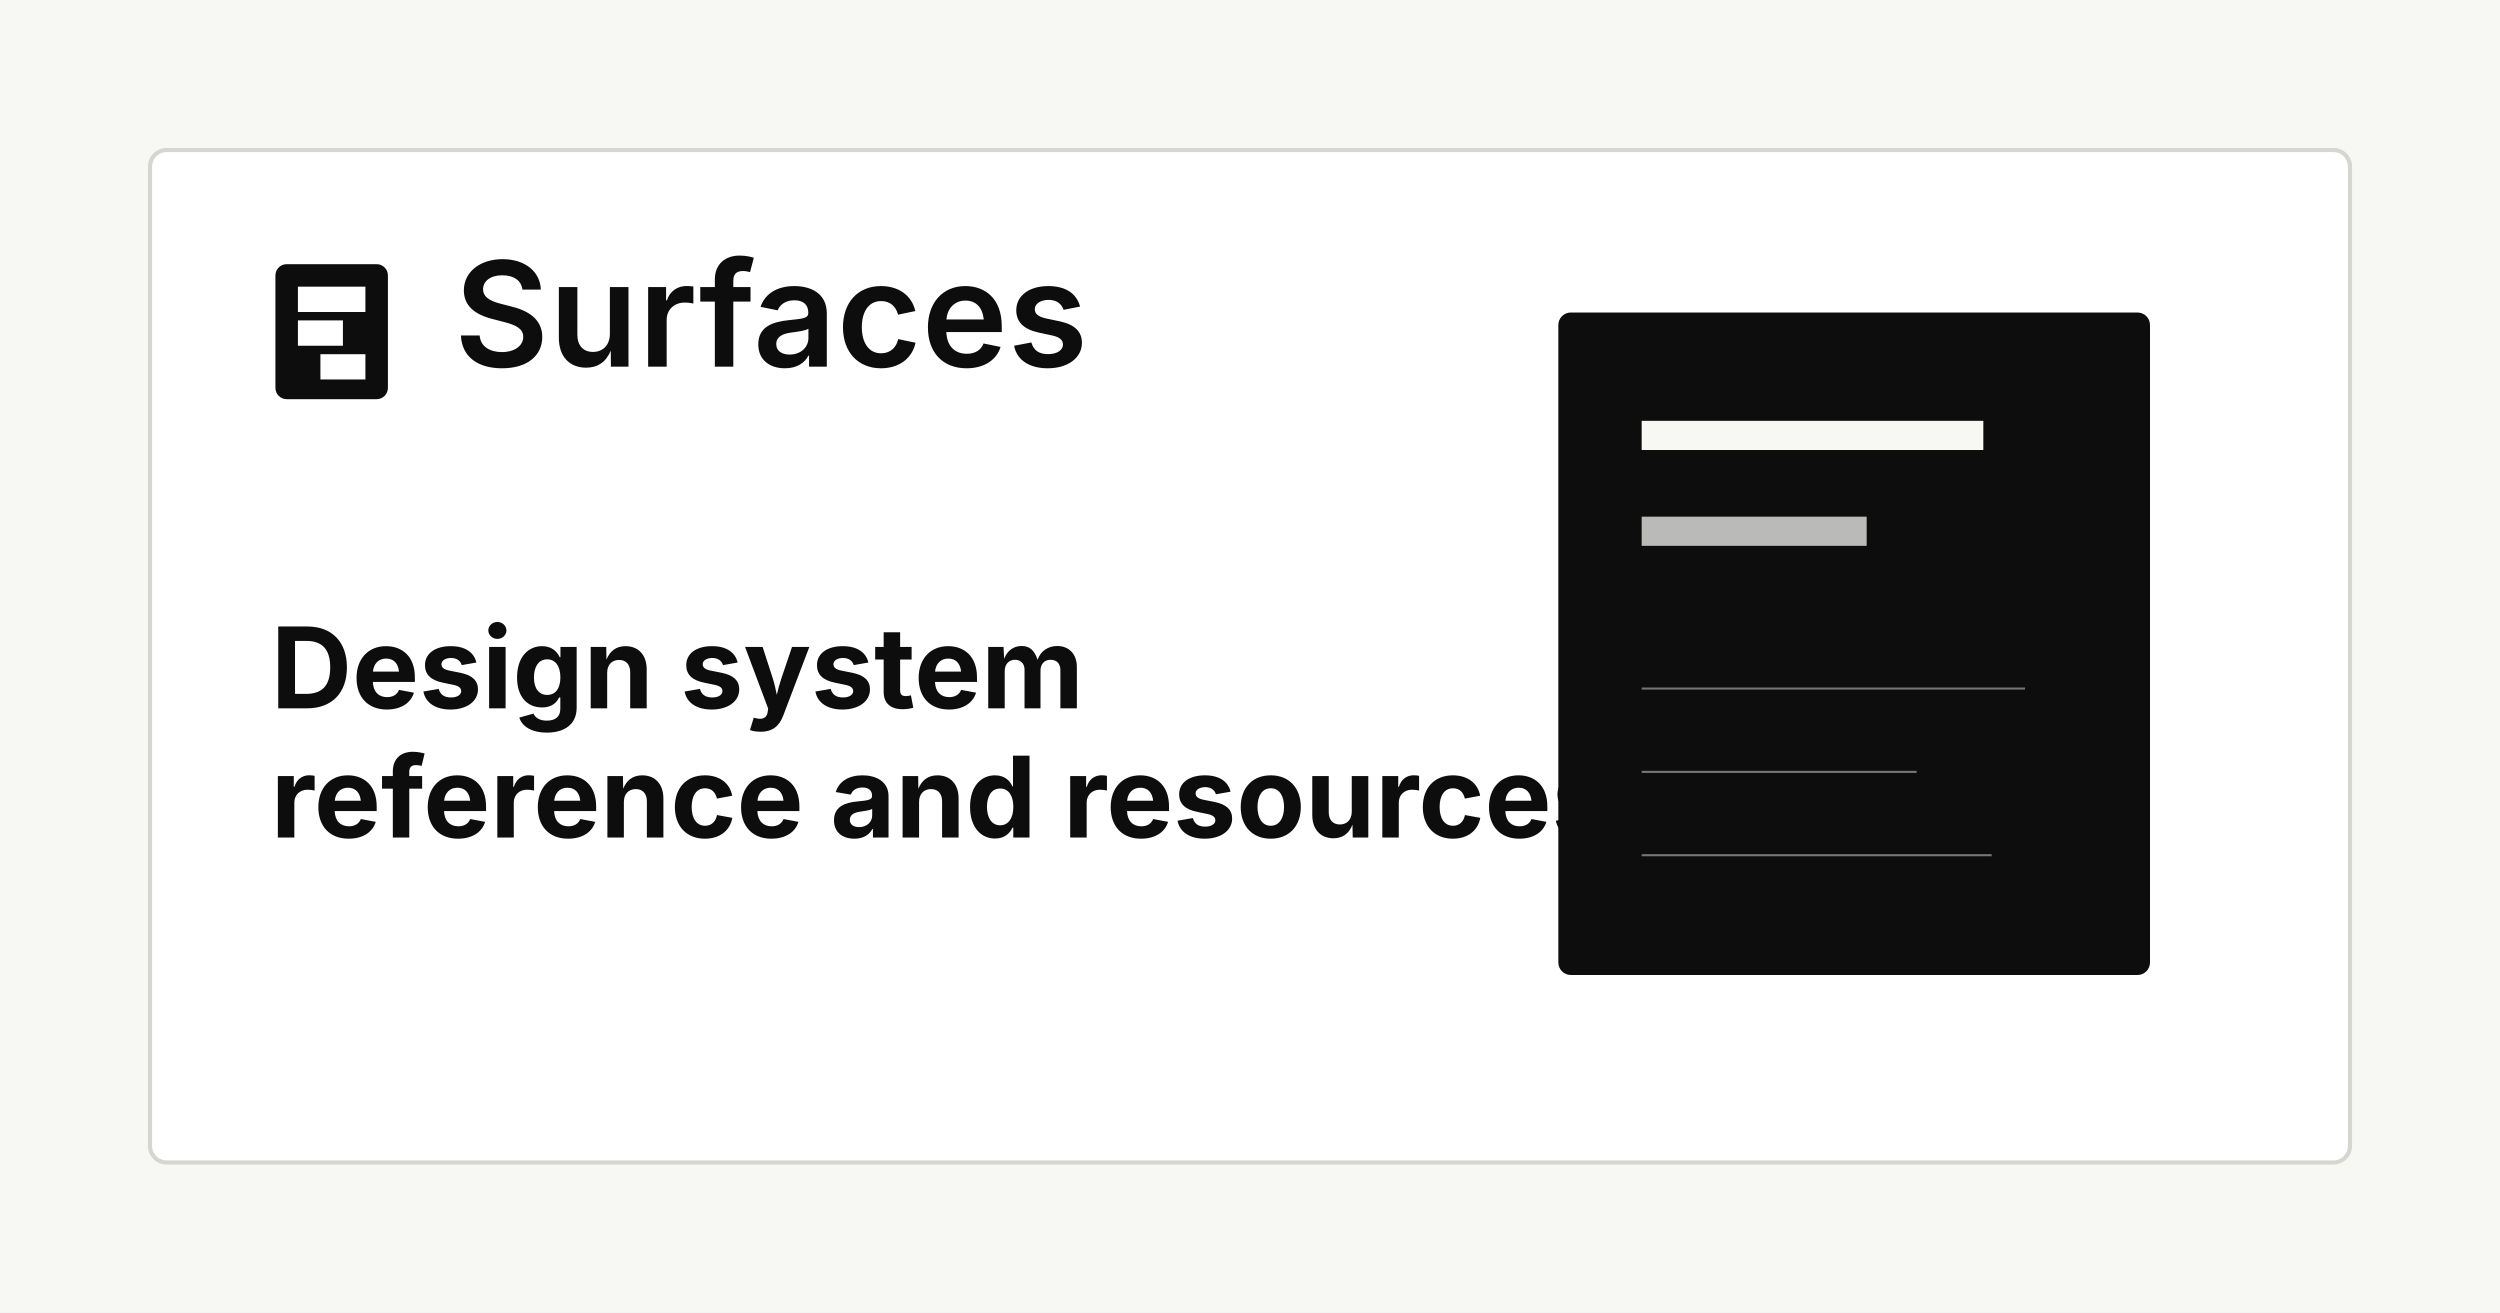
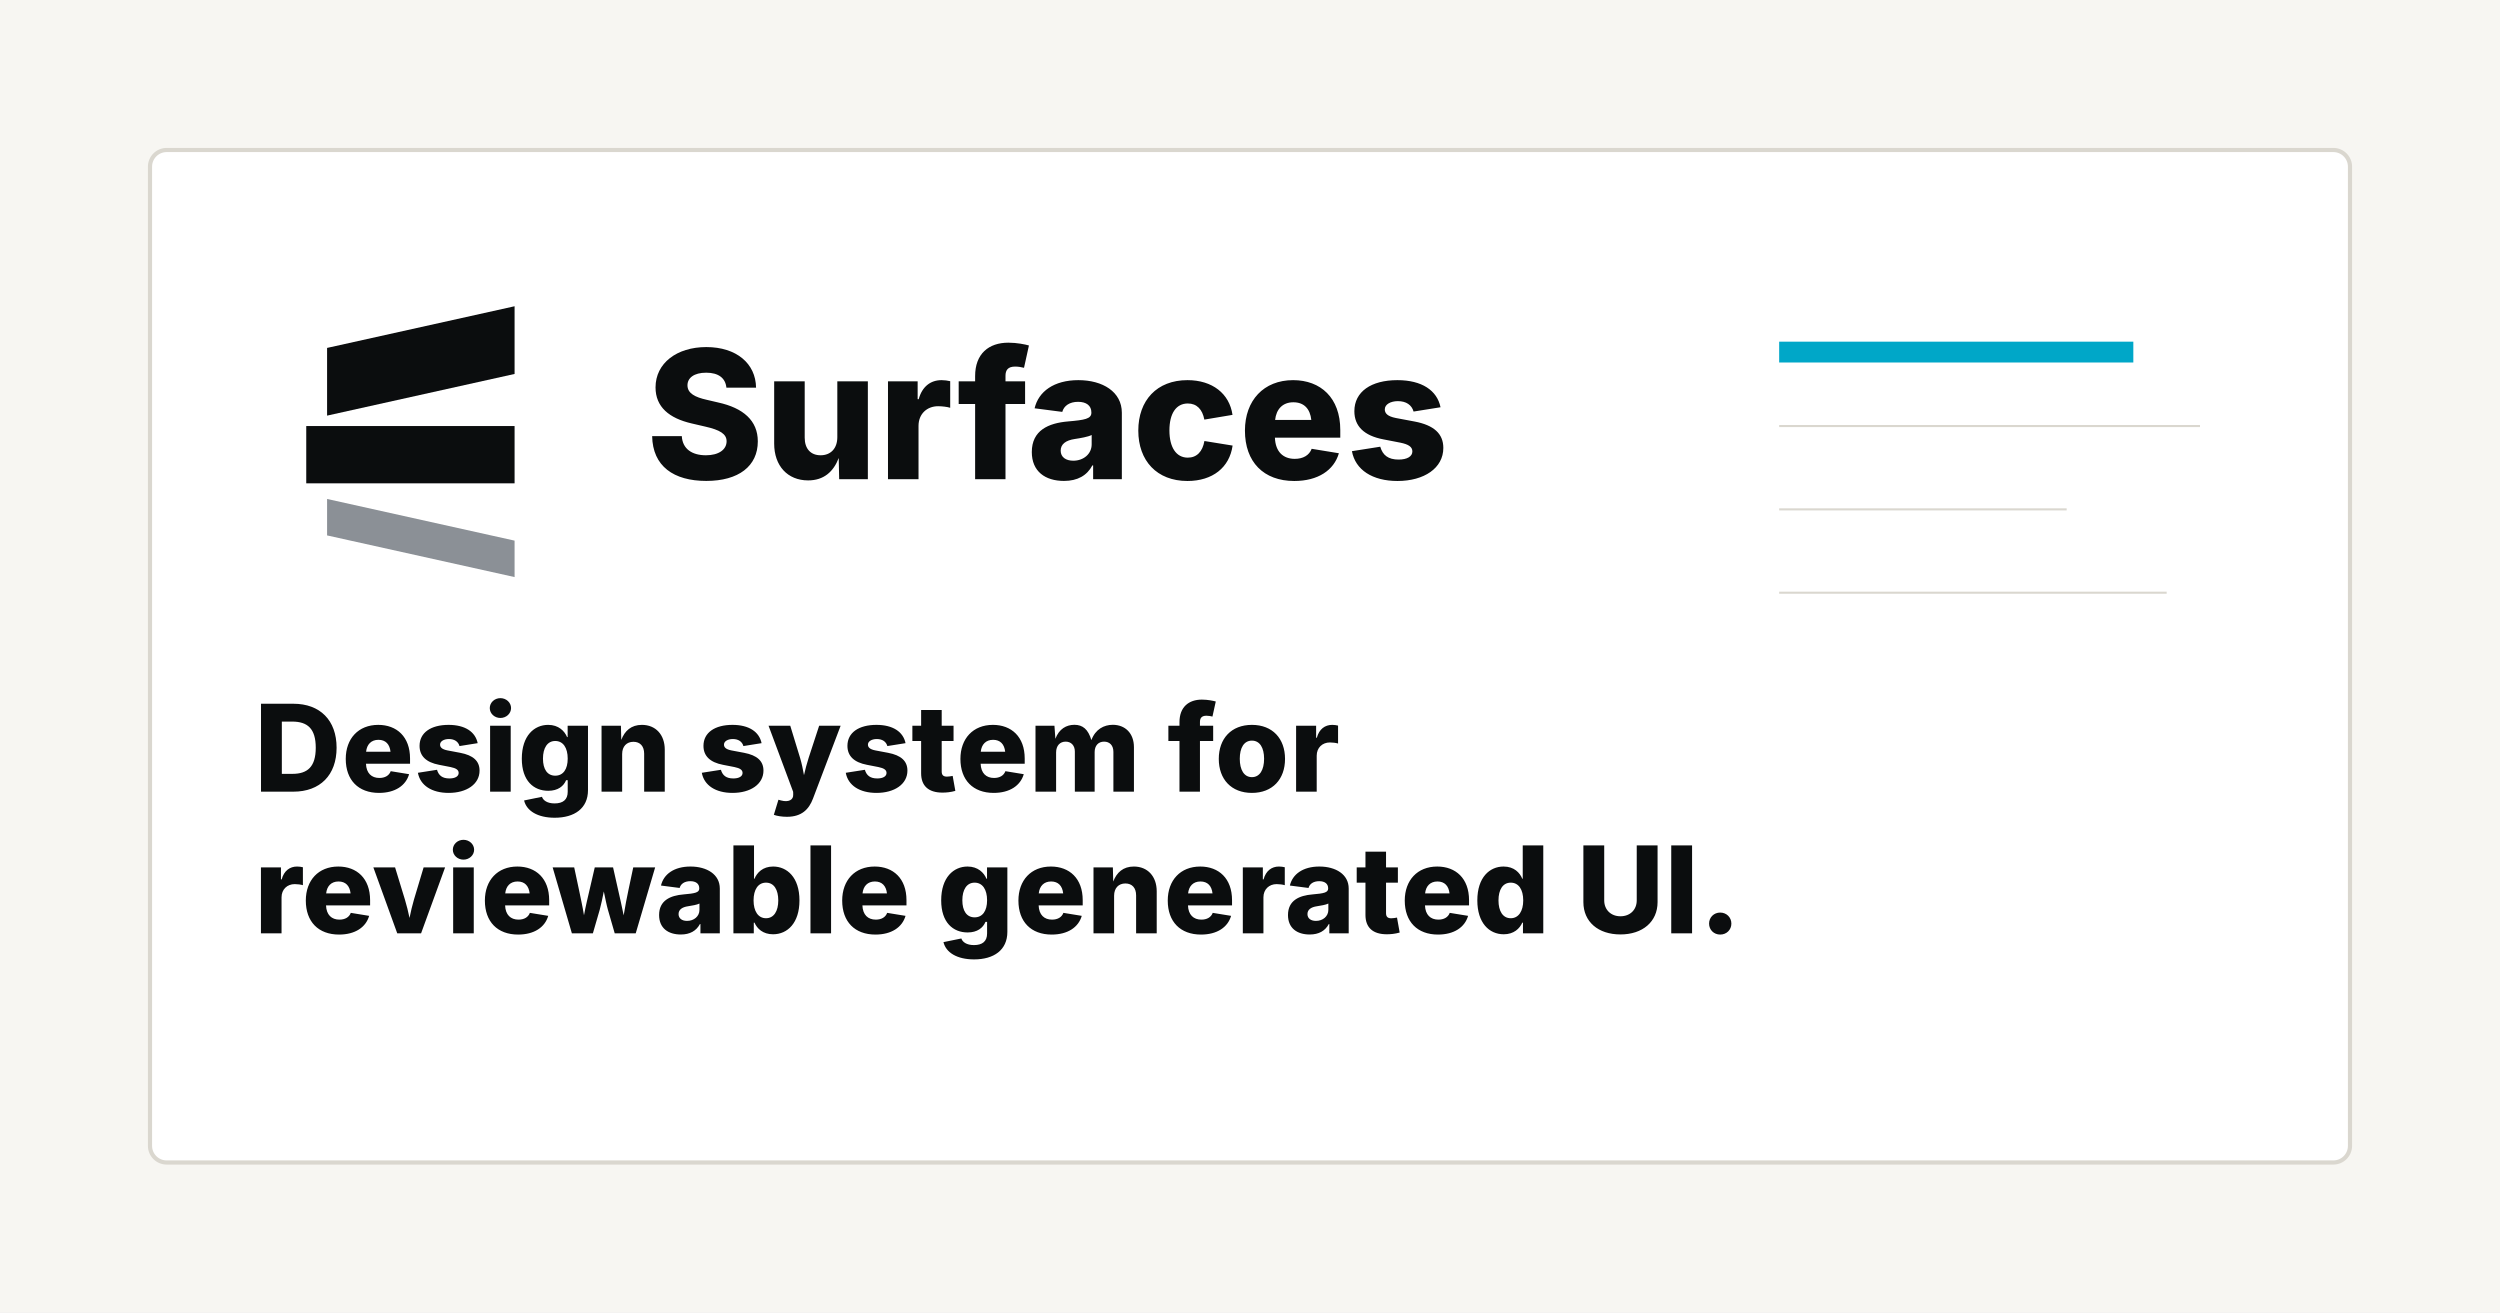
- <svg xmlns="http://www.w3.org/2000/svg" viewBox="0 0 1200 630" role="img" aria-labelledby="surfaces-social-card-title surfaces-social-card-desc">
-   <rect width="1200" height="630" fill="#F7F7F4" />
-   <rect x="72" y="72" width="1056" height="486" rx="8" fill="#FFFFFF" stroke="#D6D6D0" stroke-width="2" />
-   <g transform="translate(116 116) scale(1.35)">
-     <path fill="#0D0D0D" fill-rule="evenodd" clip-rule="evenodd" d="M16 8H48C50.209 8 52 9.791 52 12V52C52 54.209 50.209 56 48 56H16C13.791 56 12 54.209 12 52V12C12 9.791 13.791 8 16 8ZM20 16H44V25H20V16ZM20 28H36V37H20V28ZM28 40H44V49H28V40Z" />
+ <svg xmlns="http://www.w3.org/2000/svg" width="1200" height="630" viewBox="0 0 1200 630" role="img" aria-labelledby="title desc">
+   <rect width="1200" height="630" fill="#F7F6F2" />
+   <rect x="72" y="72" width="1056" height="486" rx="8" fill="#FFFFFF" stroke="#DAD7CF" stroke-width="2" />
+   <g transform="translate(122 132) scale(2.5)" shape-rendering="geometricPrecision">
+     <polygon points="14,14 50,6 50,19 14,27" fill="#0B0D0E" />
+     <polygon points="10,29 50,29 50,40 10,40" fill="#0B0D0E" />
+     <polygon points="14,43 50,51 50,58 14,50" fill="#8B9096" />
  </g>
-   <text x="218" y="176" fill="#0D0D0D" font-family="Inter, SF Pro Display, Helvetica Neue, Arial, sans-serif" font-size="70" font-weight="620">Surfaces</text>
-   <text x="130" y="340" fill="#0D0D0D" font-family="Inter, SF Pro Display, Helvetica Neue, Arial, sans-serif" font-size="54" font-weight="650">Design system</text>
-   <text x="130" y="402" fill="#0D0D0D" font-family="Inter, SF Pro Display, Helvetica Neue, Arial, sans-serif" font-size="54" font-weight="650">reference and resources.</text>
-   <rect x="748" y="150" width="284" height="318" rx="6" fill="#0D0D0D" />
-   <rect x="788" y="202" width="164" height="14" fill="#F7F7F4" />
-   <rect x="788" y="248" width="108" height="14" fill="#F7F7F4" opacity="0.74" />
-   <rect x="788" y="330" width="184" height="1" fill="#767676" />
-   <rect x="788" y="370" width="132" height="1" fill="#767676" />
-   <rect x="788" y="410" width="168" height="1" fill="#767676" />
+   <text x="310" y="230" fill="#0B0D0E" font-family="Geist, Inter, Arial, sans-serif" font-size="86" font-weight="780" letter-spacing="0">Surfaces</text>
+   <text x="122" y="380" fill="#0B0D0E" font-family="Geist, Inter, Arial, sans-serif" font-size="58" font-weight="760" letter-spacing="0">Design system for</text>
+   <text x="122" y="448" fill="#0B0D0E" font-family="Geist, Inter, Arial, sans-serif" font-size="58" font-weight="760" letter-spacing="0">reviewable generated UI.</text>
+   <rect x="854" y="164" width="170" height="10" fill="#00A7C8" />
+   <rect x="854" y="204" width="202" height="1" fill="#DAD7CF" />
+   <rect x="854" y="244" width="138" height="1" fill="#DAD7CF" />
+   <rect x="854" y="284" width="186" height="1" fill="#DAD7CF" />
</svg>
